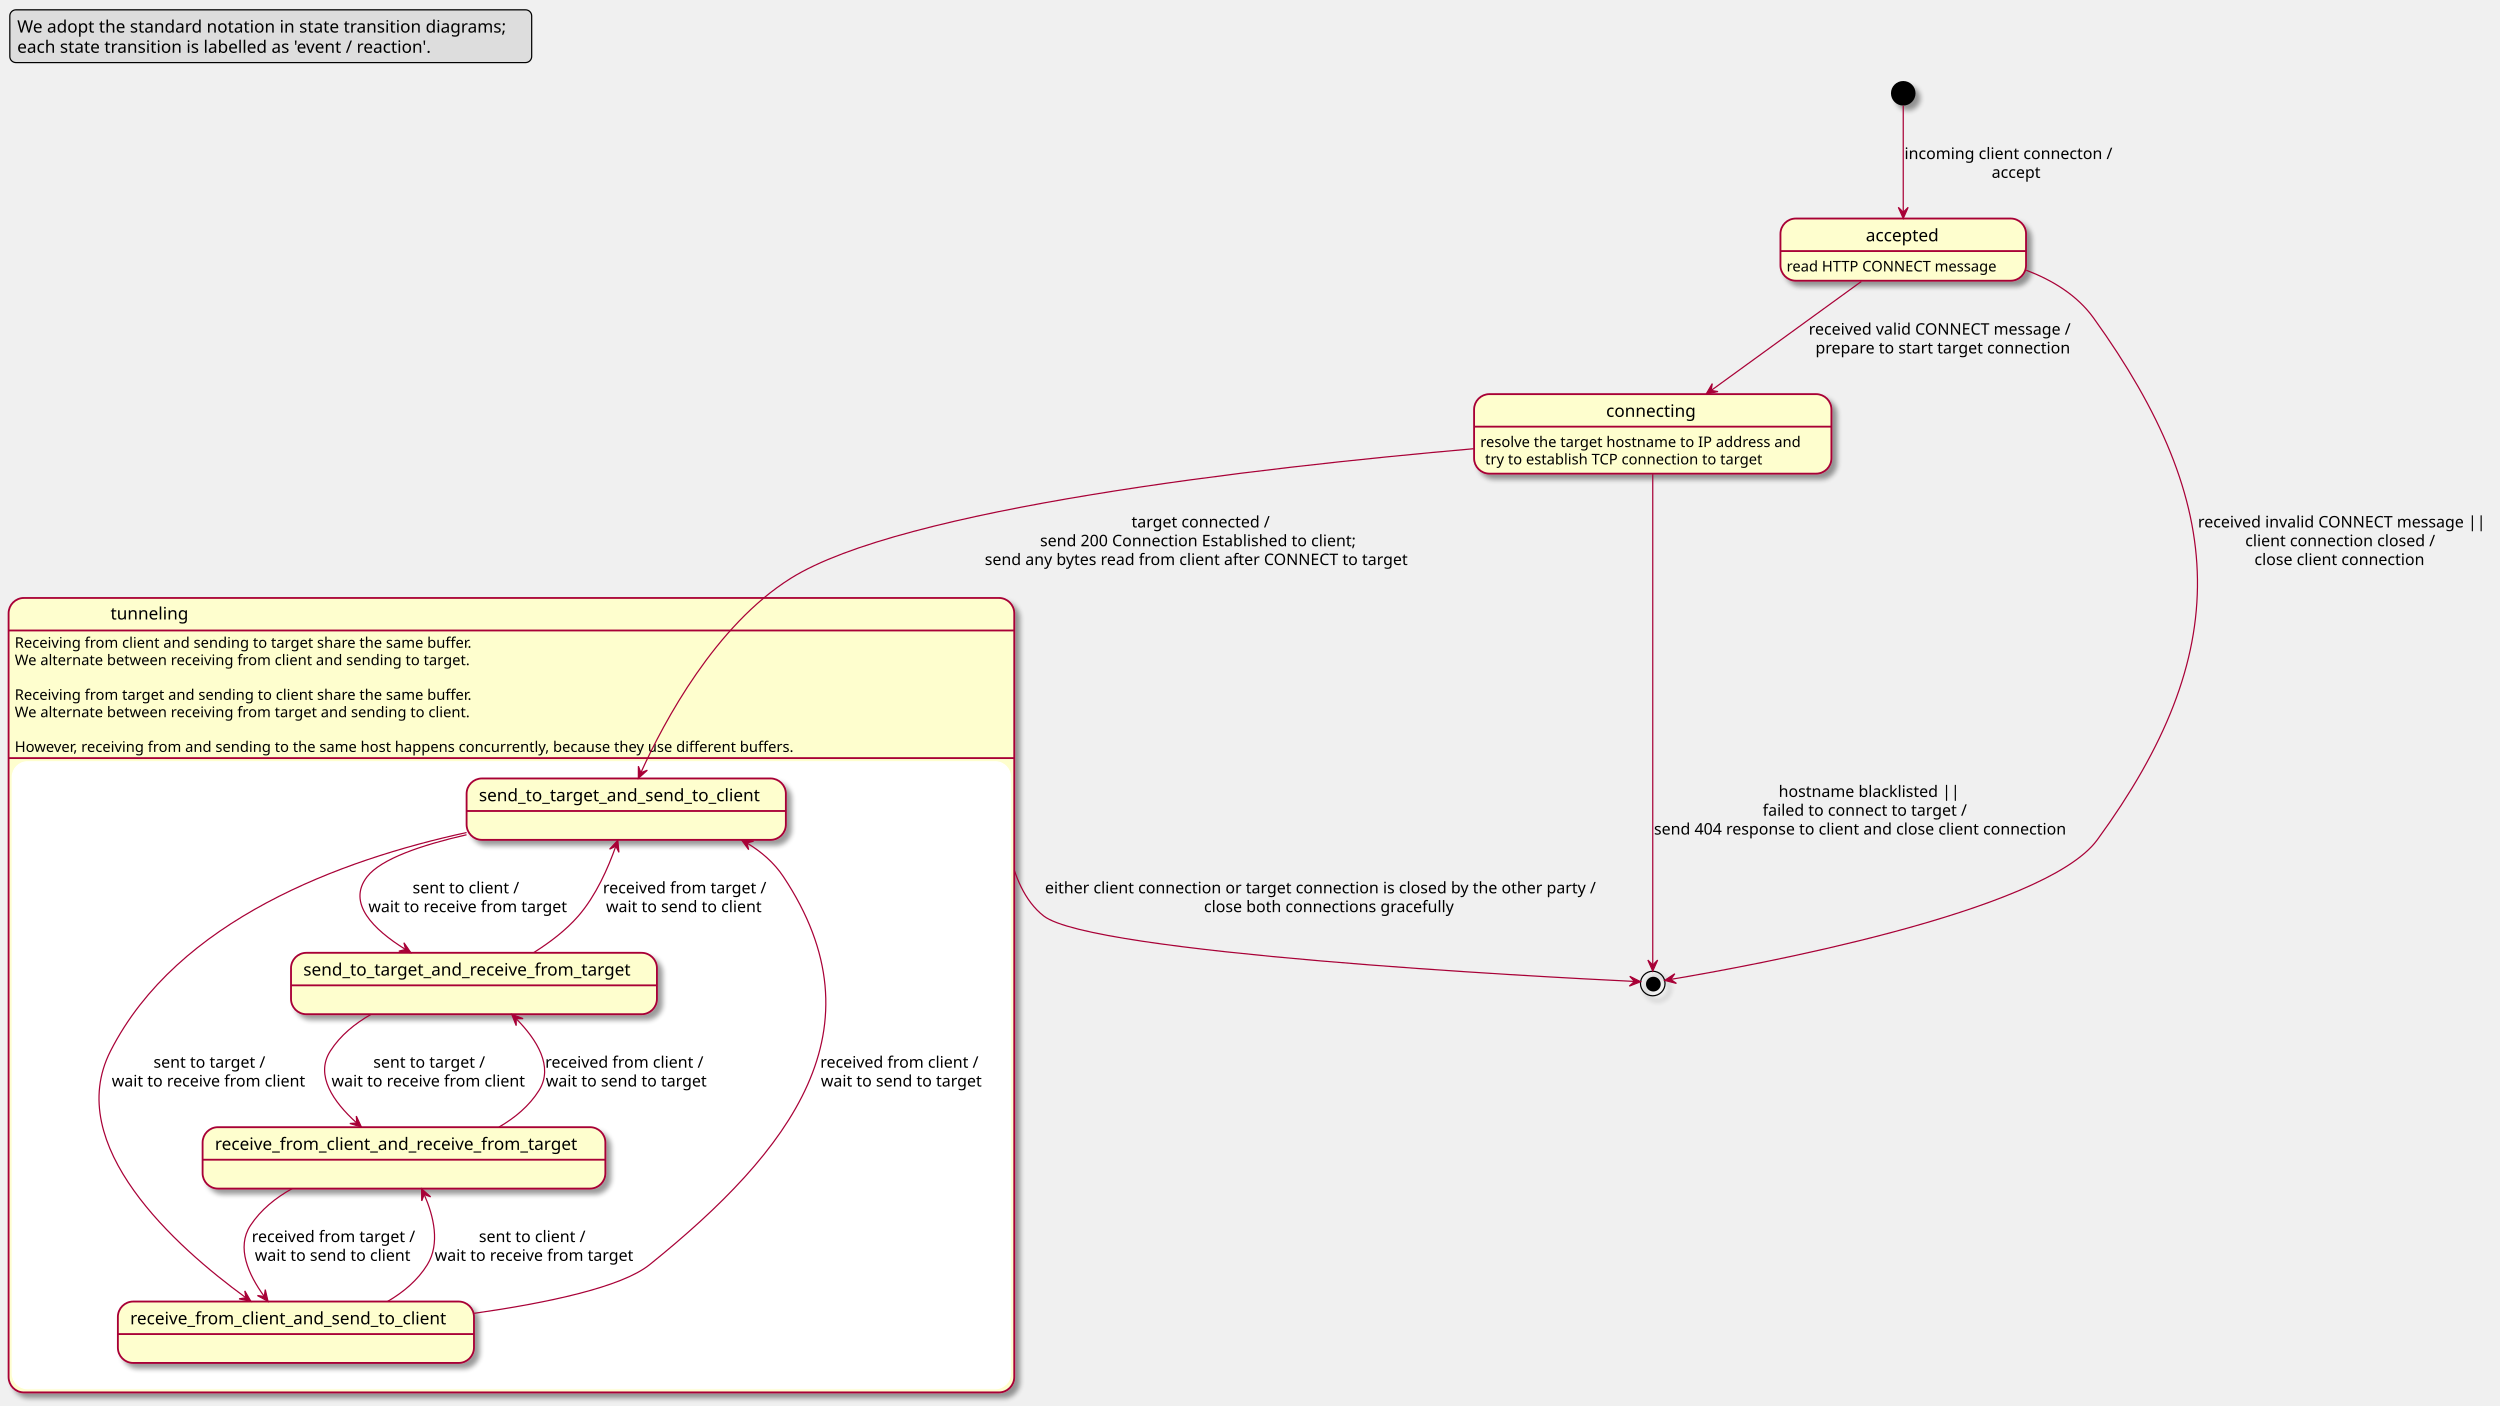
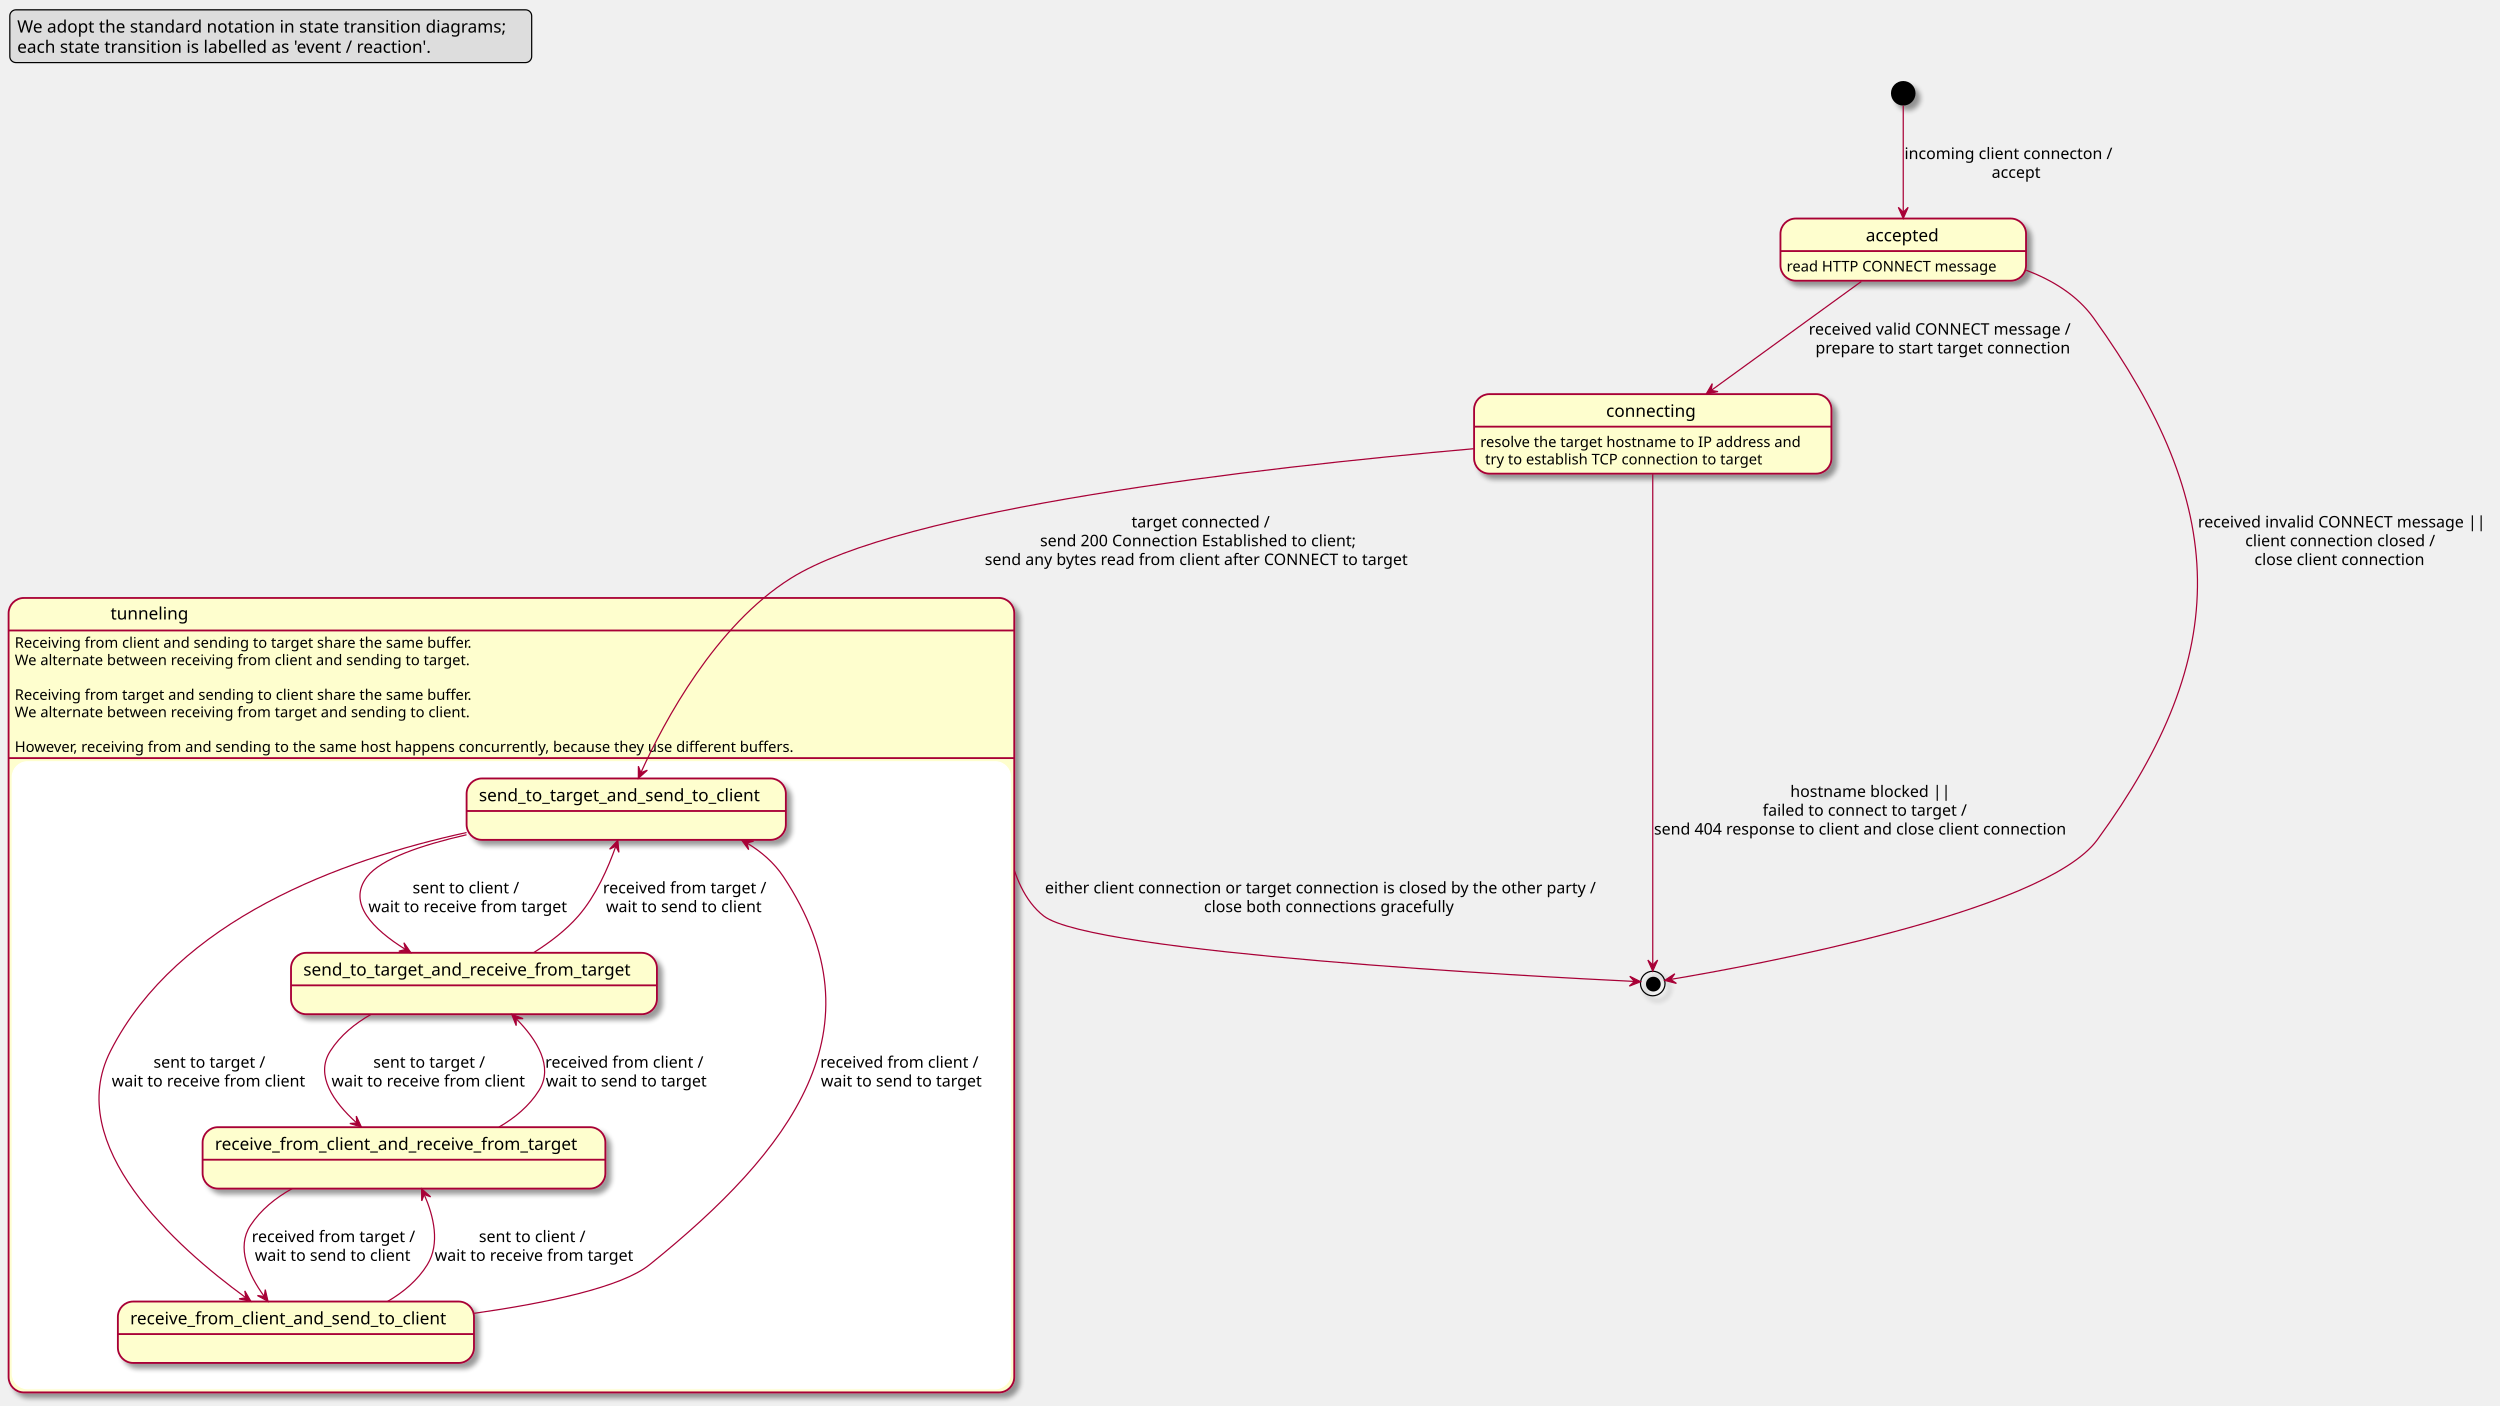
<svg xmlns="http://www.w3.org/2000/svg" contentScriptType="application/ecmascript" contentStyleType="text/css" height="1145px" preserveAspectRatio="none" style="width:2036px;height:1145px;background:#FFFFFF;" version="1.1" viewBox="0 0 2036 1145" width="2036px" zoomAndPan="magnify">
  <defs>
-     <filter height="300%" id="f1kqwvl9sxxvdl" width="300%" x="-1" y="-1">
+     <filter height="300%" id="f1tzwxr9t5gph3" width="300%" x="-1" y="-1">
      <feGaussianBlur result="blurOut" stdDeviation="2.0" />
      <feColorMatrix in="blurOut" result="blurOut2" type="matrix" values="0 0 0 0 0 0 0 0 0 0 0 0 0 0 0 0 0 0 .4 0" />
      <feOffset dx="4.0" dy="4.0" in="blurOut2" result="blurOut3" />
      <feBlend in="SourceGraphic" in2="blurOut3" mode="normal" />
    </filter>
  </defs>
  <g>
    <rect fill="#DDDDDD" height="42.977" rx="5" ry="5" style="stroke:#000000;stroke-width:1.0;" width="425" x="8" y="8" />
    <text fill="#000000" font-family="sans-serif" font-size="14" lengthAdjust="spacing" textLength="413" x="14" y="26.535">We adopt the standard notation in state transition diagrams;</text>
    <text fill="#000000" font-family="sans-serif" font-size="14" lengthAdjust="spacing" textLength="353" x="14" y="43.023">each state transition is labelled as 'event / reaction'.</text>
-     <rect fill="#FEFECE" filter="url(#f1kqwvl9sxxvdl)" height="647" rx="12.5" ry="12.5" style="stroke:#A80036;stroke-width:1.5;" width="819" x="7" y="486.977" />
+     <rect fill="#FEFECE" filter="url(#f1tzwxr9t5gph3)" height="647" rx="12.5" ry="12.5" style="stroke:#A80036;stroke-width:1.5;" width="819" x="7" y="486.977" />
    <rect fill="#FFFFFF" height="510.582" rx="12.5" ry="12.5" style="stroke:#FFFFFF;stroke-width:1.0;" width="813" x="10" y="620.394" />
    <line style="stroke:#A80036;stroke-width:1.5;" x1="7" x2="826" y1="617.394" y2="617.394" />
    <line style="stroke:#A80036;stroke-width:1.5;" x1="7" x2="826" y1="513.465" y2="513.465" />
    <text fill="#000000" font-family="sans-serif" font-size="14" lengthAdjust="spacing" textLength="66" x="90" y="504.512">tunneling</text>
    <text fill="#000000" font-family="sans-serif" font-size="12" lengthAdjust="spacing" textLength="383" x="12" y="527.566">Receiving from client and sending to target share the same buffer.</text>
    <text fill="#000000" font-family="sans-serif" font-size="12" lengthAdjust="spacing" textLength="377" x="12" y="541.699">We alternate between receiving from client and sending to target.</text>
    <text fill="#000000" font-family="sans-serif" font-size="12" lengthAdjust="spacing" textLength="0" x="16" y="555.832" />
    <text fill="#000000" font-family="sans-serif" font-size="12" lengthAdjust="spacing" textLength="383" x="12" y="569.965">Receiving from target and sending to client share the same buffer.</text>
    <text fill="#000000" font-family="sans-serif" font-size="12" lengthAdjust="spacing" textLength="377" x="12" y="584.098">We alternate between receiving from target and sending to client.</text>
    <text fill="#000000" font-family="sans-serif" font-size="12" lengthAdjust="spacing" textLength="0" x="16" y="598.231" />
    <text fill="#000000" font-family="sans-serif" font-size="12" lengthAdjust="spacing" textLength="653" x="12" y="612.363">However, receiving from and sending to the same host happens concurrently, because they use different buffers.</text>
    <g id="tunneling.send_to_target_and_send_to_client">
-       <rect fill="#FEFECE" filter="url(#f1kqwvl9sxxvdl)" height="50" rx="12.5" ry="12.5" style="stroke:#A80036;stroke-width:1.5;" width="260" x="380" y="633.977" />
+       <rect fill="#FEFECE" filter="url(#f1tzwxr9t5gph3)" height="50" rx="12.5" ry="12.5" style="stroke:#A80036;stroke-width:1.5;" width="260" x="380" y="633.977" />
      <line style="stroke:#A80036;stroke-width:1.5;" x1="380" x2="640" y1="660.465" y2="660.465" />
      <text fill="#000000" font-family="sans-serif" font-size="14" lengthAdjust="spacing" textLength="240" x="390" y="652.512">send_to_target_and_send_to_client</text>
    </g>
    <g id="tunneling.send_to_target_and_receive_from_target">
-       <rect fill="#FEFECE" filter="url(#f1kqwvl9sxxvdl)" height="50" rx="12.5" ry="12.5" style="stroke:#A80036;stroke-width:1.5;" width="298" x="237" y="775.977" />
+       <rect fill="#FEFECE" filter="url(#f1tzwxr9t5gph3)" height="50" rx="12.5" ry="12.5" style="stroke:#A80036;stroke-width:1.5;" width="298" x="237" y="775.977" />
      <line style="stroke:#A80036;stroke-width:1.5;" x1="237" x2="535" y1="802.465" y2="802.465" />
      <text fill="#000000" font-family="sans-serif" font-size="14" lengthAdjust="spacing" textLength="278" x="247" y="794.512">send_to_target_and_receive_from_target</text>
    </g>
    <g id="tunneling.receive_from_client_and_send_to_client">
-       <rect fill="#FEFECE" filter="url(#f1kqwvl9sxxvdl)" height="50" rx="12.5" ry="12.5" style="stroke:#A80036;stroke-width:1.5;" width="290" x="96" y="1059.977" />
+       <rect fill="#FEFECE" filter="url(#f1tzwxr9t5gph3)" height="50" rx="12.5" ry="12.5" style="stroke:#A80036;stroke-width:1.5;" width="290" x="96" y="1059.977" />
      <line style="stroke:#A80036;stroke-width:1.5;" x1="96" x2="386" y1="1086.465" y2="1086.465" />
      <text fill="#000000" font-family="sans-serif" font-size="14" lengthAdjust="spacing" textLength="270" x="106" y="1078.512">receive_from_client_and_send_to_client</text>
    </g>
    <g id="tunneling.receive_from_client_and_receive_from_target">
-       <rect fill="#FEFECE" filter="url(#f1kqwvl9sxxvdl)" height="50" rx="12.5" ry="12.5" style="stroke:#A80036;stroke-width:1.5;" width="328" x="165" y="917.977" />
+       <rect fill="#FEFECE" filter="url(#f1tzwxr9t5gph3)" height="50" rx="12.5" ry="12.5" style="stroke:#A80036;stroke-width:1.5;" width="328" x="165" y="917.977" />
      <line style="stroke:#A80036;stroke-width:1.5;" x1="165" x2="493" y1="944.465" y2="944.465" />
      <text fill="#000000" font-family="sans-serif" font-size="14" lengthAdjust="spacing" textLength="308" x="175" y="936.512">receive_from_client_and_receive_from_target</text>
    </g>
-     <ellipse cx="1550" cy="75.977" fill="#000000" filter="url(#f1kqwvl9sxxvdl)" rx="10" ry="10" style="stroke:none;stroke-width:1.0;" />
+     <ellipse cx="1550" cy="75.977" fill="#000000" filter="url(#f1tzwxr9t5gph3)" rx="10" ry="10" style="stroke:none;stroke-width:1.0;" />
    <g id="accepted">
-       <rect fill="#FEFECE" filter="url(#f1kqwvl9sxxvdl)" height="50.621" rx="12.5" ry="12.5" style="stroke:#A80036;stroke-width:1.5;" width="200" x="1450" y="177.977" />
+       <rect fill="#FEFECE" filter="url(#f1tzwxr9t5gph3)" height="50.621" rx="12.5" ry="12.5" style="stroke:#A80036;stroke-width:1.5;" width="200" x="1450" y="177.977" />
      <line style="stroke:#A80036;stroke-width:1.5;" x1="1450" x2="1650" y1="204.465" y2="204.465" />
      <text fill="#000000" font-family="sans-serif" font-size="14" lengthAdjust="spacing" textLength="61" x="1519.5" y="196.512">accepted</text>
      <text fill="#000000" font-family="sans-serif" font-size="12" lengthAdjust="spacing" textLength="180" x="1455" y="221.066">read HTTP CONNECT message</text>
    </g>
    <g id="connecting">
-       <rect fill="#FEFECE" filter="url(#f1kqwvl9sxxvdl)" height="64.754" rx="12.5" ry="12.5" style="stroke:#A80036;stroke-width:1.5;" width="291" x="1200.5" y="320.977" />
+       <rect fill="#FEFECE" filter="url(#f1tzwxr9t5gph3)" height="64.754" rx="12.5" ry="12.5" style="stroke:#A80036;stroke-width:1.5;" width="291" x="1200.5" y="320.977" />
      <line style="stroke:#A80036;stroke-width:1.5;" x1="1200.5" x2="1491.5" y1="347.465" y2="347.465" />
      <text fill="#000000" font-family="sans-serif" font-size="14" lengthAdjust="spacing" textLength="76" x="1308" y="339.512">connecting</text>
      <text fill="#000000" font-family="sans-serif" font-size="12" lengthAdjust="spacing" textLength="267" x="1205.5" y="364.066">resolve the target hostname to IP address and</text>
      <text fill="#000000" font-family="sans-serif" font-size="12" lengthAdjust="spacing" textLength="230" x="1209.5" y="378.199">try to establish TCP connection to target</text>
    </g>
-     <ellipse cx="1346" cy="800.977" filter="url(#f1kqwvl9sxxvdl)" rx="10" ry="10" style="stroke:#000000;stroke-width:1.0;fill:none;" />
+     <ellipse cx="1346" cy="800.977" filter="url(#f1tzwxr9t5gph3)" rx="10" ry="10" style="stroke:#000000;stroke-width:1.0;fill:none;" />
    <ellipse cx="1346.5" cy="801.477" fill="#000000" rx="6" ry="6" style="stroke:none;stroke-width:1.0;" />
    <path d="M1550,86.007 C1550,103.887 1550,144.527 1550,172.737 " fill="none" id="*start-to-accepted" style="stroke:#A80036;stroke-width:1.0;" />
    <polygon fill="#A80036" points="1550,177.847,1554,168.847,1550,172.847,1546,168.847,1550,177.847" style="stroke:#A80036;stroke-width:1.0;" />
    <text fill="#000000" font-family="sans-serif" font-size="13" lengthAdjust="spacing" textLength="179" x="1551" y="129.545">incoming client connecton /</text>
    <text fill="#000000" font-family="sans-serif" font-size="13" lengthAdjust="spacing" textLength="41" x="1622" y="144.856">accept</text>
    <path d="M1515.85,229.247 C1482.5,253.447 1431.44,290.497 1394,317.647 " fill="none" id="accepted-to-connecting" style="stroke:#A80036;stroke-width:1.0;" />
    <polygon fill="#A80036" points="1389.51,320.917,1399.149,318.892,1393.564,317.99,1394.466,312.406,1389.51,320.917" style="stroke:#A80036;stroke-width:1.0;" />
    <text fill="#000000" font-family="sans-serif" font-size="13" lengthAdjust="spacing" textLength="223" x="1473" y="272.545">received valid CONNECT message /</text>
    <text fill="#000000" font-family="sans-serif" font-size="13" lengthAdjust="spacing" textLength="212" x="1478.5" y="287.856">prepare to start target connection</text>
    <path d="M1650.16,220.067 C1671.54,228.177 1691.68,240.447 1705,258.977 C1815.28,412.337 1819.34,531.387 1708,683.977 C1664.77,743.227 1423.67,787.047 1360.93,797.557 " fill="none" id="accepted-to-*end" style="stroke:#A80036;stroke-width:1.0;" />
    <polygon fill="#A80036" points="1355.74,798.417,1365.271,800.9,1360.674,797.604,1363.97,793.007,1355.74,798.417" style="stroke:#A80036;stroke-width:1.0;" />
    <text fill="#000000" font-family="sans-serif" font-size="13" lengthAdjust="spacing" textLength="238" x="1790" y="429.545">received invalid CONNECT message ||</text>
    <text fill="#000000" font-family="sans-serif" font-size="13" lengthAdjust="spacing" textLength="165" x="1828.5" y="444.856">client connection closed /</text>
    <text fill="#000000" font-family="sans-serif" font-size="13" lengthAdjust="spacing" textLength="146" x="1836" y="460.166">close client connection</text>
    <path d="M1346,386.157 C1346,474.917 1346,723.607 1346,785.757 " fill="none" id="connecting-to-*end" style="stroke:#A80036;stroke-width:1.0;" />
    <polygon fill="#A80036" points="1346,790.867,1350,781.867,1346,785.867,1342,781.867,1346,790.867" style="stroke:#A80036;stroke-width:1.0;" />
-     <text fill="#000000" font-family="sans-serif" font-size="13" lengthAdjust="spacing" textLength="149" x="1448.5" y="649.045">hostname blacklisted ||</text>
+     <text fill="#000000" font-family="sans-serif" font-size="13" lengthAdjust="spacing" textLength="130" x="1458" y="649.045">hostname blocked ||</text>
    <text fill="#000000" font-family="sans-serif" font-size="13" lengthAdjust="spacing" textLength="175" x="1435.5" y="664.356">failed to connect to target /</text>
    <text fill="#000000" font-family="sans-serif" font-size="13" lengthAdjust="spacing" textLength="352" x="1347" y="679.666">send 404 response to client and close client connection</text>
    <path d="M379.94,679.827 C343.26,688.227 310.25,699.487 299,713.977 C282.32,735.467 304.11,756.977 330.05,773.117 " fill="none" id="send_to_target_and_send_to_client-to-send_to_target_and_receive_from_target" style="stroke:#A80036;stroke-width:1.0;" />
    <polygon fill="#A80036" points="334.59,775.857,328.962,767.774,330.313,773.267,324.819,774.618,334.59,775.857" style="stroke:#A80036;stroke-width:1.0;" />
    <text fill="#000000" font-family="sans-serif" font-size="13" lengthAdjust="spacing" textLength="94" x="336" y="727.545">sent to client /</text>
    <text fill="#000000" font-family="sans-serif" font-size="13" lengthAdjust="spacing" textLength="166" x="300" y="742.856">wait to receive from target</text>
    <path d="M434.74,775.737 C447.71,767.597 460.91,757.587 471,745.977 C485.25,729.577 495.2,707.107 501.48,689.247 " fill="none" id="send_to_target_and_receive_from_target-to-send_to_target_and_send_to_client" style="stroke:#A80036;stroke-width:1.0;" />
    <polygon fill="#A80036" points="503.15,684.337,496.463,691.568,501.539,689.07,504.037,694.145,503.15,684.337" style="stroke:#A80036;stroke-width:1.0;" />
    <text fill="#000000" font-family="sans-serif" font-size="13" lengthAdjust="spacing" textLength="138" x="491" y="727.545">received from target /</text>
    <text fill="#000000" font-family="sans-serif" font-size="13" lengthAdjust="spacing" textLength="133" x="493.5" y="742.856">wait to send to client</text>
    <path d="M379.97,678.017 C277.96,700.177 144.42,749.027 90,855.977 C50.97,932.687 142.93,1015.077 199.94,1056.647 " fill="none" id="send_to_target_and_send_to_client-to-receive_from_client_and_send_to_client" style="stroke:#A80036;stroke-width:1.0;" />
    <polygon fill="#A80036" points="204.32,1059.817,199.364,1051.306,200.266,1056.89,194.681,1057.792,204.32,1059.817" style="stroke:#A80036;stroke-width:1.0;" />
    <text fill="#000000" font-family="sans-serif" font-size="13" lengthAdjust="spacing" textLength="96" x="125" y="869.545">sent to target /</text>
    <text fill="#000000" font-family="sans-serif" font-size="13" lengthAdjust="spacing" textLength="164" x="91" y="884.856">wait to receive from client</text>
    <path d="M386.13,1069.577 C445.79,1061.087 506.22,1048.327 529,1029.977 C644.69,936.767 720.13,837.777 638,713.977 C630.46,702.607 620,693.627 608.29,686.537 " fill="none" id="receive_from_client_and_send_to_client-to-send_to_target_and_send_to_client" style="stroke:#A80036;stroke-width:1.0;" />
    <polygon fill="#A80036" points="603.92,684.007,609.713,691.972,608.25,686.507,613.714,685.044,603.92,684.007" style="stroke:#A80036;stroke-width:1.0;" />
    <text fill="#000000" font-family="sans-serif" font-size="13" lengthAdjust="spacing" textLength="136" x="668" y="869.545">received from client /</text>
    <text fill="#000000" font-family="sans-serif" font-size="13" lengthAdjust="spacing" textLength="135" x="668.5" y="884.856">wait to send to target</text>
    <path d="M302.35,826.007 C289.12,833.487 277.14,843.257 269,855.977 C256.32,875.797 271.73,897.517 290.1,914.177 " fill="none" id="send_to_target_and_receive_from_target-to-receive_from_client_and_receive_from_target" style="stroke:#A80036;stroke-width:1.0;" />
    <polygon fill="#A80036" points="294.31,917.867,290.171,908.93,290.547,914.574,284.903,914.95,294.31,917.867" style="stroke:#A80036;stroke-width:1.0;" />
    <text fill="#000000" font-family="sans-serif" font-size="13" lengthAdjust="spacing" textLength="96" x="304" y="869.545">sent to target /</text>
    <text fill="#000000" font-family="sans-serif" font-size="13" lengthAdjust="spacing" textLength="164" x="270" y="884.856">wait to receive from client</text>
    <path d="M406.35,917.897 C419.33,910.377 431.12,900.617 439,887.977 C451.07,868.607 437.17,846.697 420.58,829.847 " fill="none" id="receive_from_client_and_receive_from_target-to-send_to_target_and_receive_from_target" style="stroke:#A80036;stroke-width:1.0;" />
    <polygon fill="#A80036" points="416.78,826.107,420.389,835.27,420.344,829.614,426.001,829.568,416.78,826.107" style="stroke:#A80036;stroke-width:1.0;" />
    <text fill="#000000" font-family="sans-serif" font-size="13" lengthAdjust="spacing" textLength="136" x="444" y="869.545">received from client /</text>
    <text fill="#000000" font-family="sans-serif" font-size="13" lengthAdjust="spacing" textLength="135" x="444.5" y="884.856">wait to send to target</text>
    <path d="M237.87,968.027 C224.47,975.487 212.38,985.237 204,997.977 C192.23,1015.887 202.39,1038.147 215.02,1055.547 " fill="none" id="receive_from_client_and_receive_from_target-to-receive_from_client_and_send_to_client" style="stroke:#A80036;stroke-width:1.0;" />
    <polygon fill="#A80036" points="218.27,1059.857,216.032,1050.265,215.254,1055.869,209.651,1055.091,218.27,1059.857" style="stroke:#A80036;stroke-width:1.0;" />
    <text fill="#000000" font-family="sans-serif" font-size="13" lengthAdjust="spacing" textLength="138" x="205" y="1011.545">received from target /</text>
    <text fill="#000000" font-family="sans-serif" font-size="13" lengthAdjust="spacing" textLength="133" x="207.5" y="1026.855">wait to send to client</text>
    <path d="M315.74,1059.847 C328.58,1052.317 340.26,1042.557 348,1029.977 C358.55,1012.837 353.23,990.587 345.57,973.017 " fill="none" id="receive_from_client_and_send_to_client-to-receive_from_client_and_receive_from_target" style="stroke:#A80036;stroke-width:1.0;" />
    <polygon fill="#A80036" points="343.35,968.187,343.47,978.035,345.436,972.731,350.74,974.697,343.35,968.187" style="stroke:#A80036;stroke-width:1.0;" />
    <text fill="#000000" font-family="sans-serif" font-size="13" lengthAdjust="spacing" textLength="94" x="390" y="1011.545">sent to client /</text>
    <text fill="#000000" font-family="sans-serif" font-size="13" lengthAdjust="spacing" textLength="166" x="354" y="1026.855">wait to receive from target</text>
    <path d="M1200.25,365.437 C1022.46,381.057 734.4,414.277 644,470.977 C582.75,509.387 541.12,586.987 521.99,629.137 " fill="none" id="connecting-to-send_to_target_and_send_to_client" style="stroke:#A80036;stroke-width:1.0;" />
    <polygon fill="#A80036" points="519.88,633.847,527.204,627.262,521.92,629.282,519.9,623.998,519.88,633.847" style="stroke:#A80036;stroke-width:1.0;" />
    <text fill="#000000" font-family="sans-serif" font-size="13" lengthAdjust="spacing" textLength="117" x="921.5" y="429.545">target connected /</text>
    <text fill="#000000" font-family="sans-serif" font-size="13" lengthAdjust="spacing" textLength="270" x="847" y="444.856">send 200 Connection Established to client;</text>
    <text fill="#000000" font-family="sans-serif" font-size="13" lengthAdjust="spacing" textLength="356" x="802" y="460.166">send any bytes read from client after CONNECT to target</text>
    <path d="M826.101,708.874 C826.15,709.022 826.2,709.169 826.25,709.317 C826.351,709.612 826.452,709.906 826.555,710.201 C826.76,710.791 826.971,711.38 827.186,711.968 C827.617,713.145 828.068,714.319 828.54,715.487 C829.485,717.823 830.514,720.136 831.635,722.403 C836.12,731.473 842.08,739.812 850,745.977 C888.96,776.307 1252.04,795.447 1330.92,799.267 " fill="none" id="tunneling-to-*end" style="stroke:#A80036;stroke-width:1.0;" />
    <polygon fill="#A80036" points="1336.1,799.517,1327.292,795.11,1331.105,799.288,1326.927,803.101,1336.1,799.517" style="stroke:#A80036;stroke-width:1.0;" />
    <text fill="#000000" font-family="sans-serif" font-size="13" lengthAdjust="spacing" textLength="468" x="851" y="727.545">either client connection or target connection is closed by the other party /</text>
    <text fill="#000000" font-family="sans-serif" font-size="13" lengthAdjust="spacing" textLength="213" x="980.5" y="742.856">close both connections gracefully</text>
  </g>
</svg>
